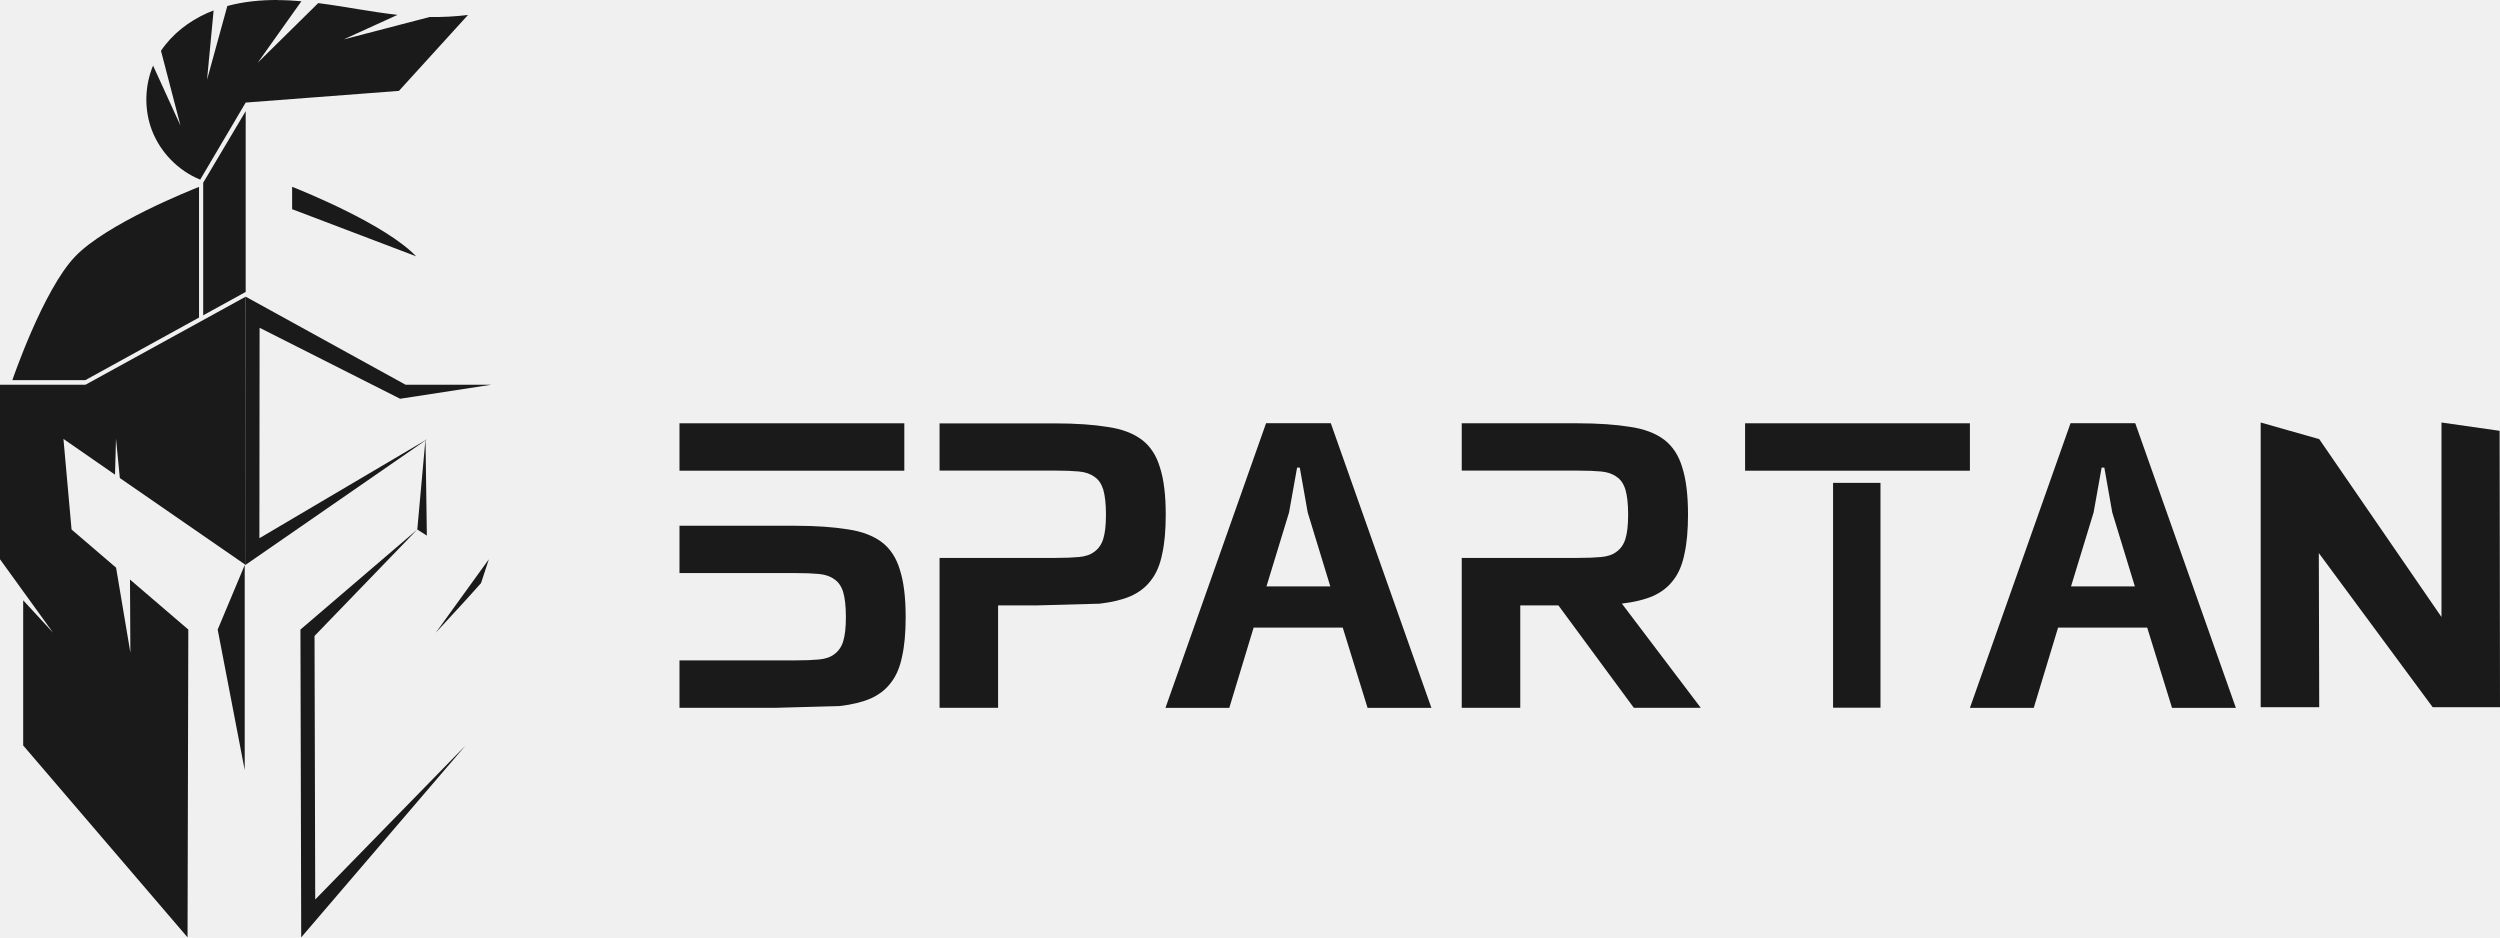
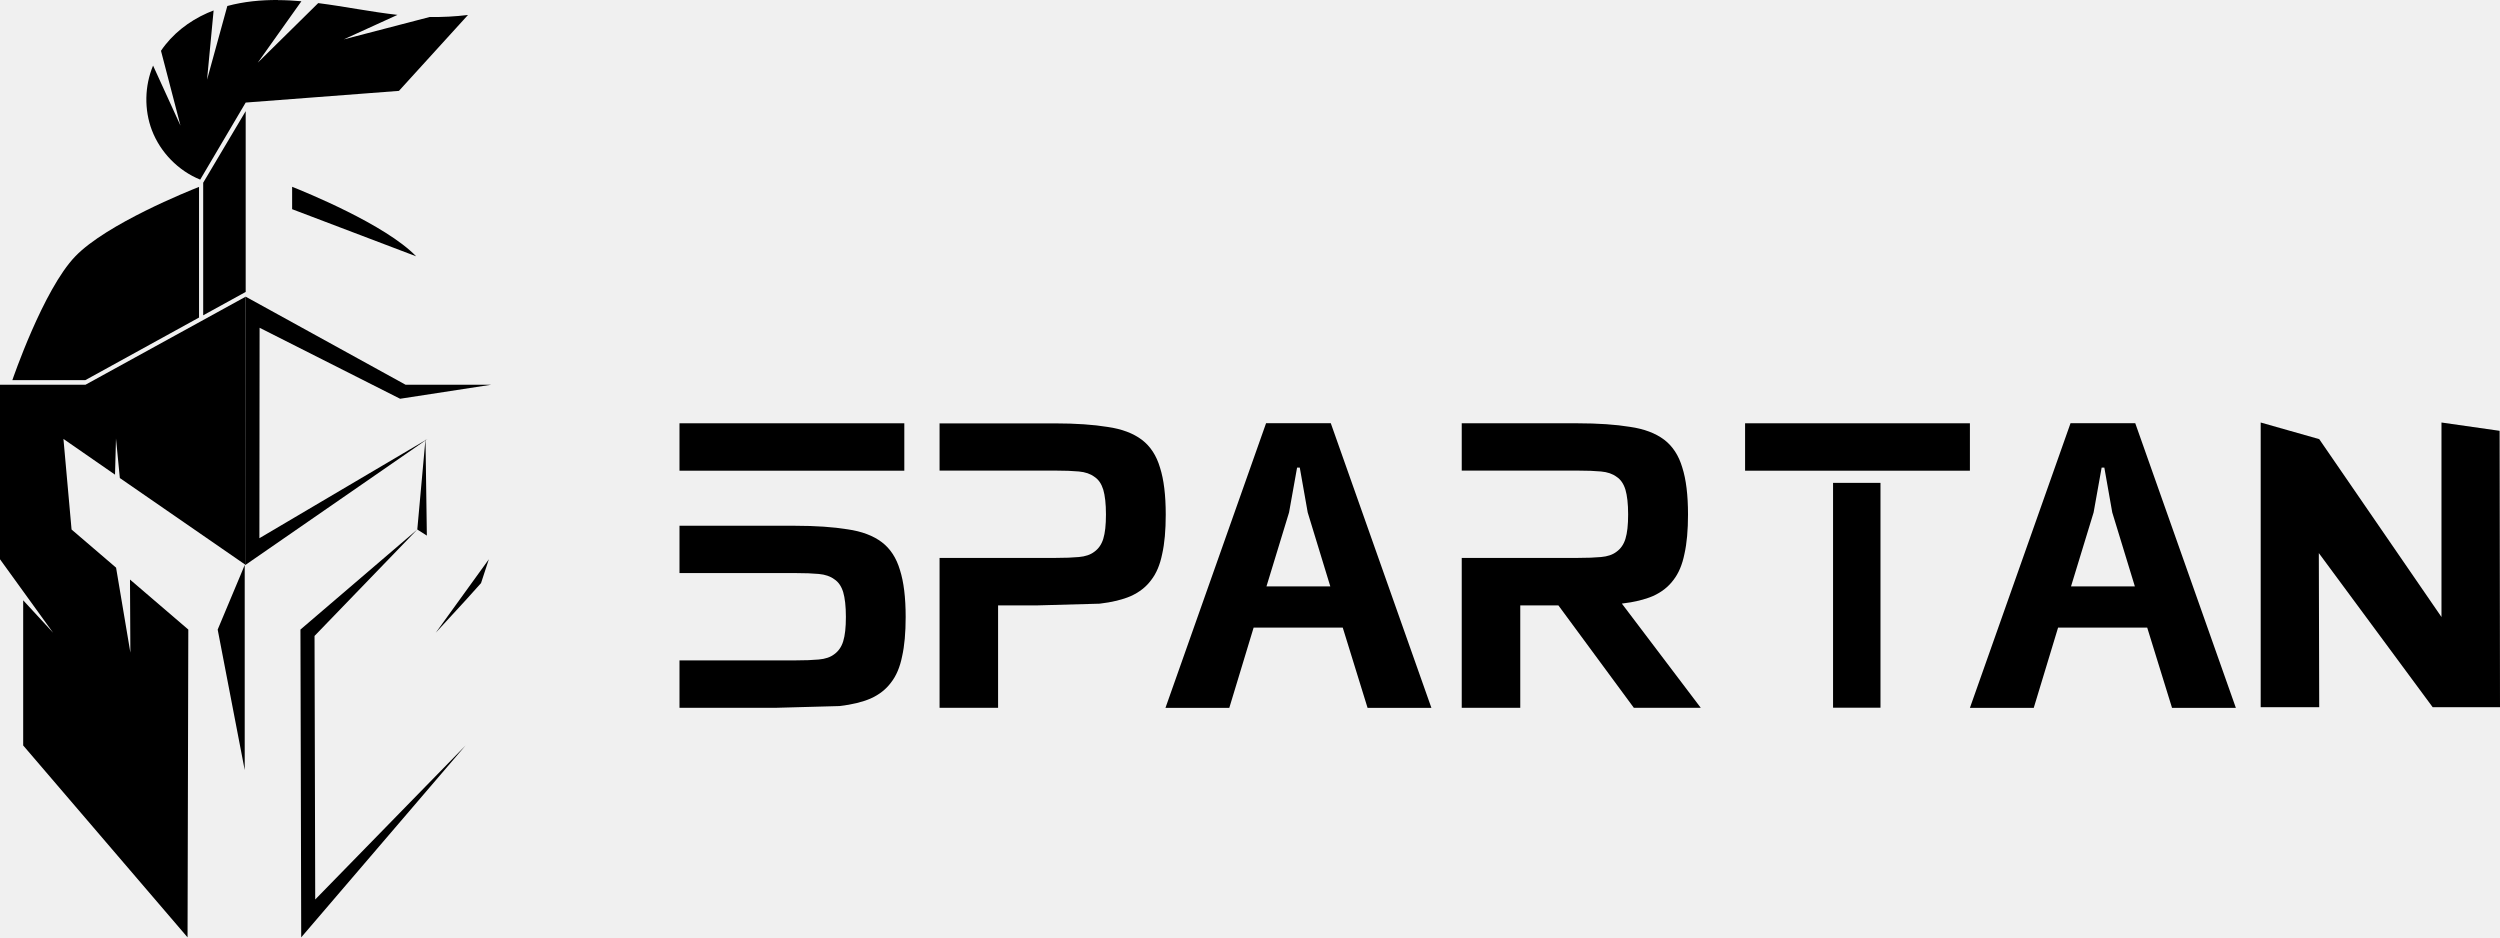
<svg xmlns="http://www.w3.org/2000/svg" width="264" height="99" viewBox="0 0 264 99" fill="none">
-   <g clip-path="url(#clip0_1309_37992)">
-     <path d="M29.36 0C27.555 -0.01 25.74 0.164 24.006 0.633L21.865 8.414L22.558 1.102C22.334 1.194 22.099 1.285 21.885 1.377C19.937 2.244 18.183 3.6 17 5.365L19.06 13.268L16.164 6.925C15.267 9.077 15.216 11.585 16.042 13.758C16.939 16.093 18.826 18.031 21.141 18.969L25.944 10.831L42.129 9.597L49.42 1.581C48.074 1.744 46.728 1.816 45.372 1.795L36.295 4.161L41.976 1.571C39.171 1.255 36.397 0.684 33.603 0.327L27.219 6.619L31.828 0.133C31.002 0.062 30.176 0.011 29.35 0.011L29.36 0Z" fill="#1A1A1A" />
-     <path d="M49.165 63.392L46.014 66.818L51.623 59.058L50.797 61.577L49.165 63.392Z" fill="#1A1A1A" />
-     <path d="M25.944 31.329L9.025 40.63H0V59.058L5.609 66.819L2.448 63.392V78.72L19.805 98.984L19.886 66.482L13.727 61.2L13.768 68.92L12.258 59.945L7.557 55.917L6.7 46.351L12.146 50.124L12.248 46.3L12.656 50.481L25.944 59.66V31.329Z" fill="#1A1A1A" />
-     <path d="M25.842 59.66V81.321L22.987 66.483L25.373 60.792L25.842 59.66Z" fill="#1A1A1A" />
-     <path d="M31.808 98.984L31.727 66.482L44.066 55.917L33.215 67.155L33.287 94.986L49.165 78.72L31.808 98.984Z" fill="#1A1A1A" />
-     <path d="M44.066 55.917L44.933 46.352L45.076 56.56L44.066 55.917Z" fill="#1A1A1A" />
-     <path d="M51.858 40.63L42.251 42.109L27.413 34.613L27.392 56.835L45.157 46.351L25.914 59.66L25.944 31.329L42.832 40.63H51.858Z" fill="#1A1A1A" />
-     <path d="M30.849 19.724V22.09L43.944 27.066C40.711 23.711 32.196 20.264 30.849 19.724Z" fill="#1A1A1A" />
-     <path d="M21.029 19.733C19.958 20.151 11.259 23.639 7.955 27.066C4.559 30.584 1.305 40.14 1.305 40.14H9.015L21.018 33.532V19.733H21.029Z" fill="#1A1A1A" />
-     <path d="M25.944 30.829V11.738L21.457 19.295V33.297L25.944 30.829Z" fill="#1A1A1A" />
-     <path d="M154.359 44.688V49.696H166.628C167.597 49.696 168.402 49.726 169.065 49.788C169.749 49.849 170.299 50.042 170.707 50.349C171.146 50.634 171.452 51.083 171.645 51.705C171.829 52.327 171.931 53.204 171.931 54.326C171.931 55.447 171.839 56.274 171.645 56.906C171.462 57.497 171.146 57.946 170.707 58.262C170.299 58.578 169.759 58.762 169.065 58.823C168.413 58.884 167.597 58.915 166.628 58.915H154.359V74.743H160.54V63.932H164.568L172.533 74.743H179.6L171.268 63.739C172.584 63.586 173.675 63.321 174.552 62.943C175.46 62.535 176.173 61.974 176.704 61.261C177.265 60.547 177.652 59.619 177.876 58.497C178.131 57.375 178.254 55.988 178.254 54.336C178.254 52.276 178.05 50.624 177.652 49.38C177.275 48.095 176.632 47.116 175.735 46.432C174.827 45.749 173.624 45.29 172.125 45.076C170.626 44.831 168.77 44.699 166.557 44.699H154.39L154.359 44.688Z" fill="#1A1A1A" />
-     <path d="M99.218 44.688V49.696H111.486C112.455 49.696 113.261 49.726 113.924 49.788C114.607 49.849 115.158 50.042 115.566 50.349C116.004 50.634 116.31 51.083 116.504 51.705C116.687 52.327 116.789 53.204 116.789 54.326C116.789 55.447 116.698 56.274 116.504 56.906C116.32 57.497 116.004 57.946 115.566 58.262C115.158 58.578 114.617 58.762 113.924 58.823C113.271 58.884 112.455 58.915 111.486 58.915H99.218V74.743H105.398V63.932H109.426C111.66 63.871 113.883 63.81 116.116 63.749C117.432 63.596 118.523 63.331 119.4 62.953C120.308 62.545 121.022 61.985 121.552 61.271C122.113 60.557 122.5 59.629 122.725 58.507C122.98 57.385 123.102 55.998 123.102 54.346C123.102 52.286 122.898 50.634 122.5 49.39C122.123 48.105 121.481 47.126 120.583 46.443C119.676 45.759 118.472 45.3 116.973 45.086C115.474 44.841 113.618 44.709 111.405 44.709H99.238L99.218 44.688Z" fill="#1A1A1A" />
-     <path d="M133.739 61.923H140.48L138.093 54.112L137.257 49.38H136.972L136.125 54.112L133.739 61.923ZM140.531 44.688L151.157 74.753H144.416L141.795 66.278H132.382L129.813 74.753H123.072L133.698 44.688H140.531Z" fill="#1A1A1A" />
-     <path d="M218.7 61.923H225.441L223.054 54.112L222.218 49.38H221.933L221.086 54.112L218.7 61.923ZM225.482 44.688L236.108 74.753H229.367L226.746 66.278H217.333L214.763 74.753H208.022L218.649 44.688H225.482Z" fill="#1A1A1A" />
-     <path d="M71.754 55.51V60.517H84.023C84.992 60.517 85.797 60.548 86.46 60.609C87.143 60.67 87.694 60.864 88.102 61.17C88.54 61.455 88.846 61.904 89.04 62.526C89.224 63.148 89.326 64.025 89.326 65.147C89.326 66.269 89.234 67.095 89.04 67.727C88.857 68.319 88.54 68.767 88.102 69.084C87.694 69.4 87.153 69.583 86.46 69.644C85.807 69.706 84.992 69.736 84.023 69.736H71.754V74.743H81.963C84.196 74.682 86.419 74.621 88.653 74.56C89.968 74.407 91.059 74.142 91.936 73.764C92.844 73.357 93.558 72.796 94.088 72.082C94.649 71.368 95.037 70.44 95.261 69.318C95.516 68.196 95.638 66.809 95.638 65.157C95.638 63.097 95.434 61.445 95.037 60.201C94.659 58.916 94.017 57.937 93.12 57.254C92.212 56.57 91.008 56.111 89.509 55.897C88.01 55.653 86.154 55.52 83.941 55.52H71.775L71.754 55.51Z" fill="#1A1A1A" />
-     <path d="M95.496 49.706H71.754V44.699H95.496V49.706Z" fill="#1A1A1A" />
-     <path d="M208.022 49.706H184.281V44.699H208.022V49.706Z" fill="#1A1A1A" />
-     <path d="M193.571 74.733V50.991H198.579V74.733H193.571Z" fill="#1A1A1A" />
-     <path d="M264 74.681H256.892L244.868 58.405L244.909 74.681H238.729V44.617C240.789 45.199 242.849 45.79 244.909 46.371C249.213 52.633 253.516 58.895 257.82 65.156V44.617C259.87 44.913 261.909 45.199 263.959 45.494C263.969 55.223 263.99 64.952 264 74.681Z" fill="#1A1A1A" />
+   <g cilipPath="url(#clip0_1309_37992)">
+     <path d="M29.36 0C27.555 -0.01 25.74 0.164 24.006 0.633L21.865 8.414L22.558 1.102C22.334 1.194 22.099 1.285 21.885 1.377C19.937 2.244 18.183 3.6 17 5.365L19.06 13.268L16.164 6.925C15.267 9.077 15.216 11.585 16.042 13.758C16.939 16.093 18.826 18.031 21.141 18.969L25.944 10.831L42.129 9.597L49.42 1.581C48.074 1.744 46.728 1.816 45.372 1.795L36.295 4.161L41.976 1.571C39.171 1.255 36.397 0.684 33.603 0.327L27.219 6.619L31.828 0.133C31.002 0.062 30.176 0.011 29.35 0.011L29.36 0Z" fill="currentColor" />
+     <path d="M49.165 63.392L46.014 66.818L51.623 59.058L50.797 61.577L49.165 63.392Z" fill="currentColor" />
+     <path d="M25.944 31.329L9.025 40.63H0V59.058L5.609 66.819L2.448 63.392V78.72L19.805 98.984L19.886 66.482L13.727 61.2L13.768 68.92L12.258 59.945L7.557 55.917L6.7 46.351L12.146 50.124L12.248 46.3L12.656 50.481L25.944 59.66V31.329Z" fill="currentColor" />
+     <path d="M25.842 59.66V81.321L22.987 66.483L25.373 60.792L25.842 59.66Z" fill="currentColor" />
+     <path d="M31.808 98.984L31.727 66.482L44.066 55.917L33.215 67.155L33.287 94.986L49.165 78.72L31.808 98.984Z" fill="currentColor" />
+     <path d="M44.066 55.917L44.933 46.352L45.076 56.56L44.066 55.917Z" fill="currentColor" />
+     <path d="M51.858 40.63L42.251 42.109L27.413 34.613L27.392 56.835L45.157 46.351L25.914 59.66L25.944 31.329L42.832 40.63H51.858Z" fill="currentColor" />
+     <path d="M30.849 19.724V22.09L43.944 27.066C40.711 23.711 32.196 20.264 30.849 19.724Z" fill="currentColor" />
+     <path d="M21.029 19.733C19.958 20.151 11.259 23.639 7.955 27.066C4.559 30.584 1.305 40.14 1.305 40.14H9.015L21.018 33.532V19.733H21.029Z" fill="currentColor" />
+     <path d="M25.944 30.829V11.738L21.457 19.295V33.297L25.944 30.829Z" fill="currentColor" />
+     <path d="M154.359 44.688V49.696H166.628C167.597 49.696 168.402 49.726 169.065 49.788C169.749 49.849 170.299 50.042 170.707 50.349C171.146 50.634 171.452 51.083 171.645 51.705C171.829 52.327 171.931 53.204 171.931 54.326C171.931 55.447 171.839 56.274 171.645 56.906C171.462 57.497 171.146 57.946 170.707 58.262C170.299 58.578 169.759 58.762 169.065 58.823C168.413 58.884 167.597 58.915 166.628 58.915H154.359V74.743H160.54V63.932H164.568L172.533 74.743H179.6L171.268 63.739C172.584 63.586 173.675 63.321 174.552 62.943C175.46 62.535 176.173 61.974 176.704 61.261C177.265 60.547 177.652 59.619 177.876 58.497C178.131 57.375 178.254 55.988 178.254 54.336C178.254 52.276 178.05 50.624 177.652 49.38C177.275 48.095 176.632 47.116 175.735 46.432C174.827 45.749 173.624 45.29 172.125 45.076C170.626 44.831 168.77 44.699 166.557 44.699H154.39L154.359 44.688Z" fill="currentColor" />
+     <path d="M99.218 44.688V49.696H111.486C112.455 49.696 113.261 49.726 113.924 49.788C114.607 49.849 115.158 50.042 115.566 50.349C116.004 50.634 116.31 51.083 116.504 51.705C116.687 52.327 116.789 53.204 116.789 54.326C116.789 55.447 116.698 56.274 116.504 56.906C116.32 57.497 116.004 57.946 115.566 58.262C115.158 58.578 114.617 58.762 113.924 58.823C113.271 58.884 112.455 58.915 111.486 58.915H99.218V74.743H105.398V63.932H109.426C111.66 63.871 113.883 63.81 116.116 63.749C117.432 63.596 118.523 63.331 119.4 62.953C120.308 62.545 121.022 61.985 121.552 61.271C122.113 60.557 122.5 59.629 122.725 58.507C122.98 57.385 123.102 55.998 123.102 54.346C123.102 52.286 122.898 50.634 122.5 49.39C122.123 48.105 121.481 47.126 120.583 46.443C119.676 45.759 118.472 45.3 116.973 45.086C115.474 44.841 113.618 44.709 111.405 44.709H99.238L99.218 44.688Z" fill="currentColor" />
+     <path d="M133.739 61.923H140.48L138.093 54.112L137.257 49.38H136.972L136.125 54.112L133.739 61.923ZM140.531 44.688L151.157 74.753H144.416L141.795 66.278H132.382L129.813 74.753H123.072L133.698 44.688H140.531Z" fill="currentColor" />
+     <path d="M218.7 61.923H225.441L223.054 54.112L222.218 49.38H221.933L221.086 54.112L218.7 61.923ZM225.482 44.688L236.108 74.753H229.367L226.746 66.278H217.333L214.763 74.753H208.022L218.649 44.688H225.482Z" fill="currentColor" />
+     <path d="M71.754 55.51V60.517H84.023C84.992 60.517 85.797 60.548 86.46 60.609C87.143 60.67 87.694 60.864 88.102 61.17C88.54 61.455 88.846 61.904 89.04 62.526C89.224 63.148 89.326 64.025 89.326 65.147C89.326 66.269 89.234 67.095 89.04 67.727C88.857 68.319 88.54 68.767 88.102 69.084C87.694 69.4 87.153 69.583 86.46 69.644C85.807 69.706 84.992 69.736 84.023 69.736H71.754V74.743H81.963C84.196 74.682 86.419 74.621 88.653 74.56C89.968 74.407 91.059 74.142 91.936 73.764C92.844 73.357 93.558 72.796 94.088 72.082C94.649 71.368 95.037 70.44 95.261 69.318C95.516 68.196 95.638 66.809 95.638 65.157C95.638 63.097 95.434 61.445 95.037 60.201C94.659 58.916 94.017 57.937 93.12 57.254C92.212 56.57 91.008 56.111 89.509 55.897C88.01 55.653 86.154 55.52 83.941 55.52H71.775L71.754 55.51Z" fill="currentColor" />
+     <path d="M95.496 49.706H71.754V44.699H95.496V49.706Z" fill="currentColor" />
+     <path d="M208.022 49.706H184.281V44.699H208.022V49.706Z" fill="currentColor" />
+     <path d="M193.571 74.733V50.991H198.579V74.733H193.571Z" fill="currentColor" />
+     <path d="M264 74.681H256.892L244.868 58.405L244.909 74.681H238.729V44.617C240.789 45.199 242.849 45.79 244.909 46.371C249.213 52.633 253.516 58.895 257.82 65.156V44.617C259.87 44.913 261.909 45.199 263.959 45.494C263.969 55.223 263.99 64.952 264 74.681Z" fill="currentColor" />
  </g>
  <defs>
    <clipPath id="clip0_1309_37992">
      <rect width="264" height="98.983" fill="white" />
    </clipPath>
  </defs>
</svg>
